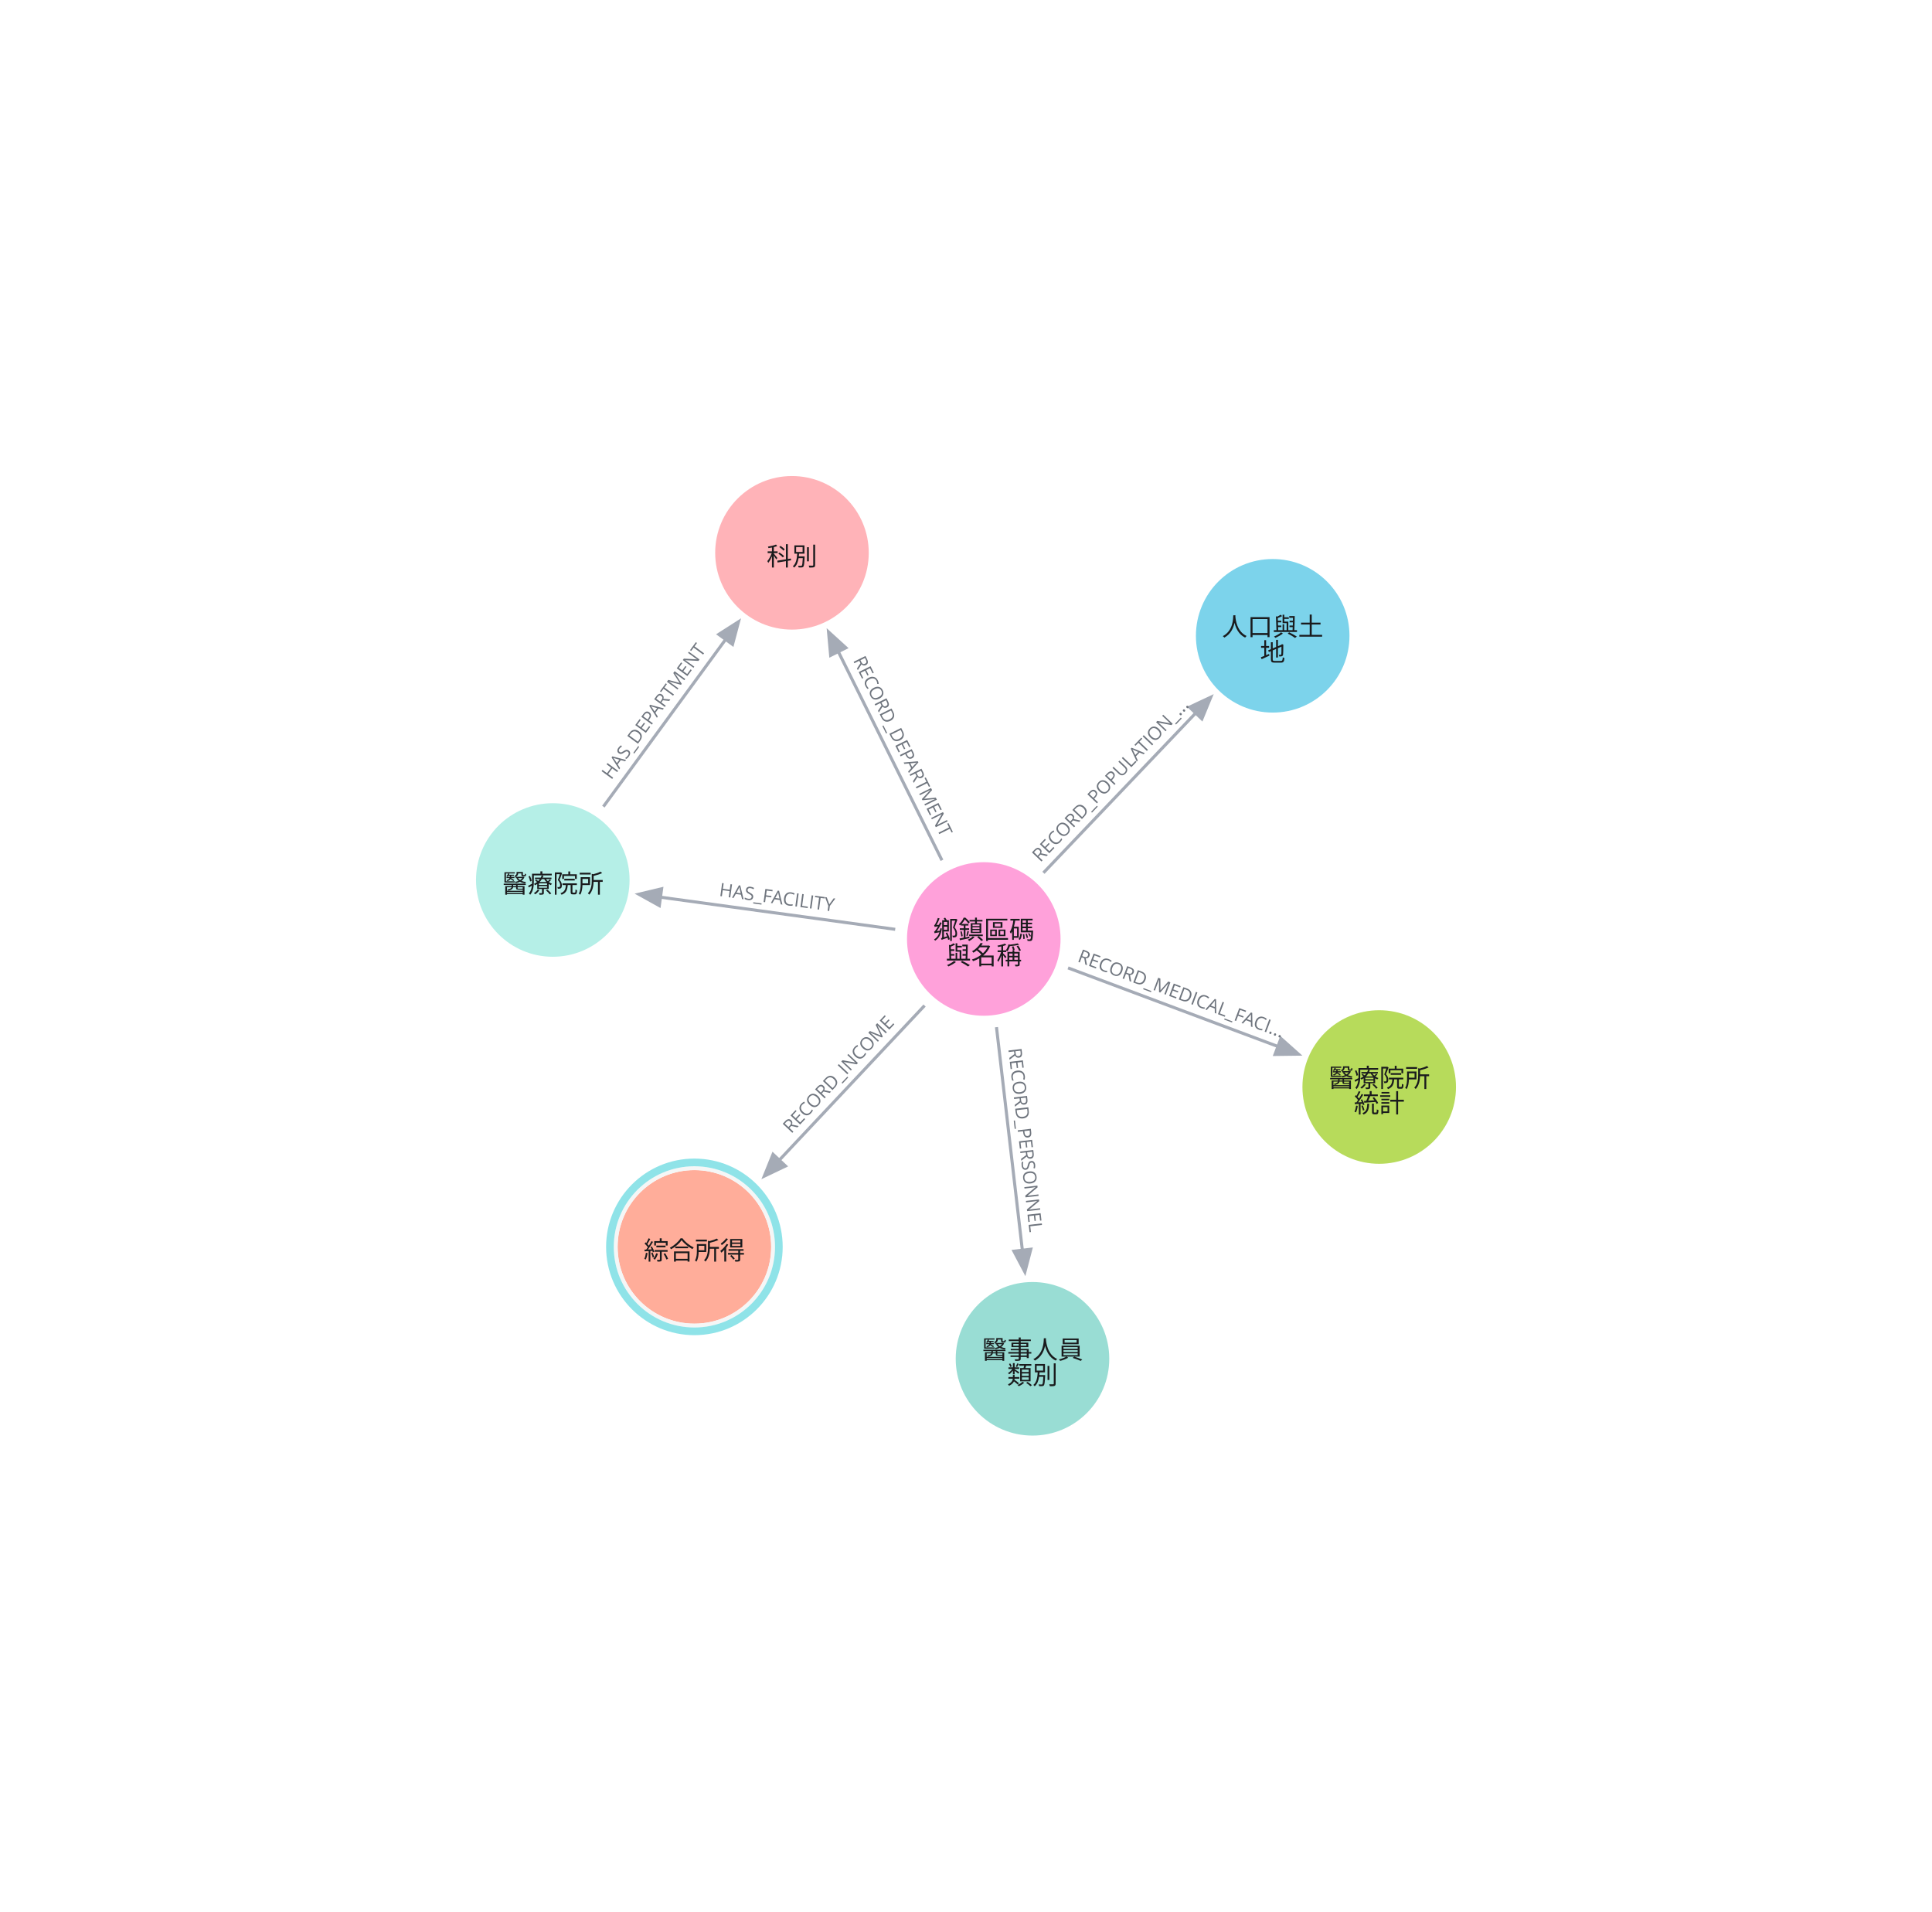
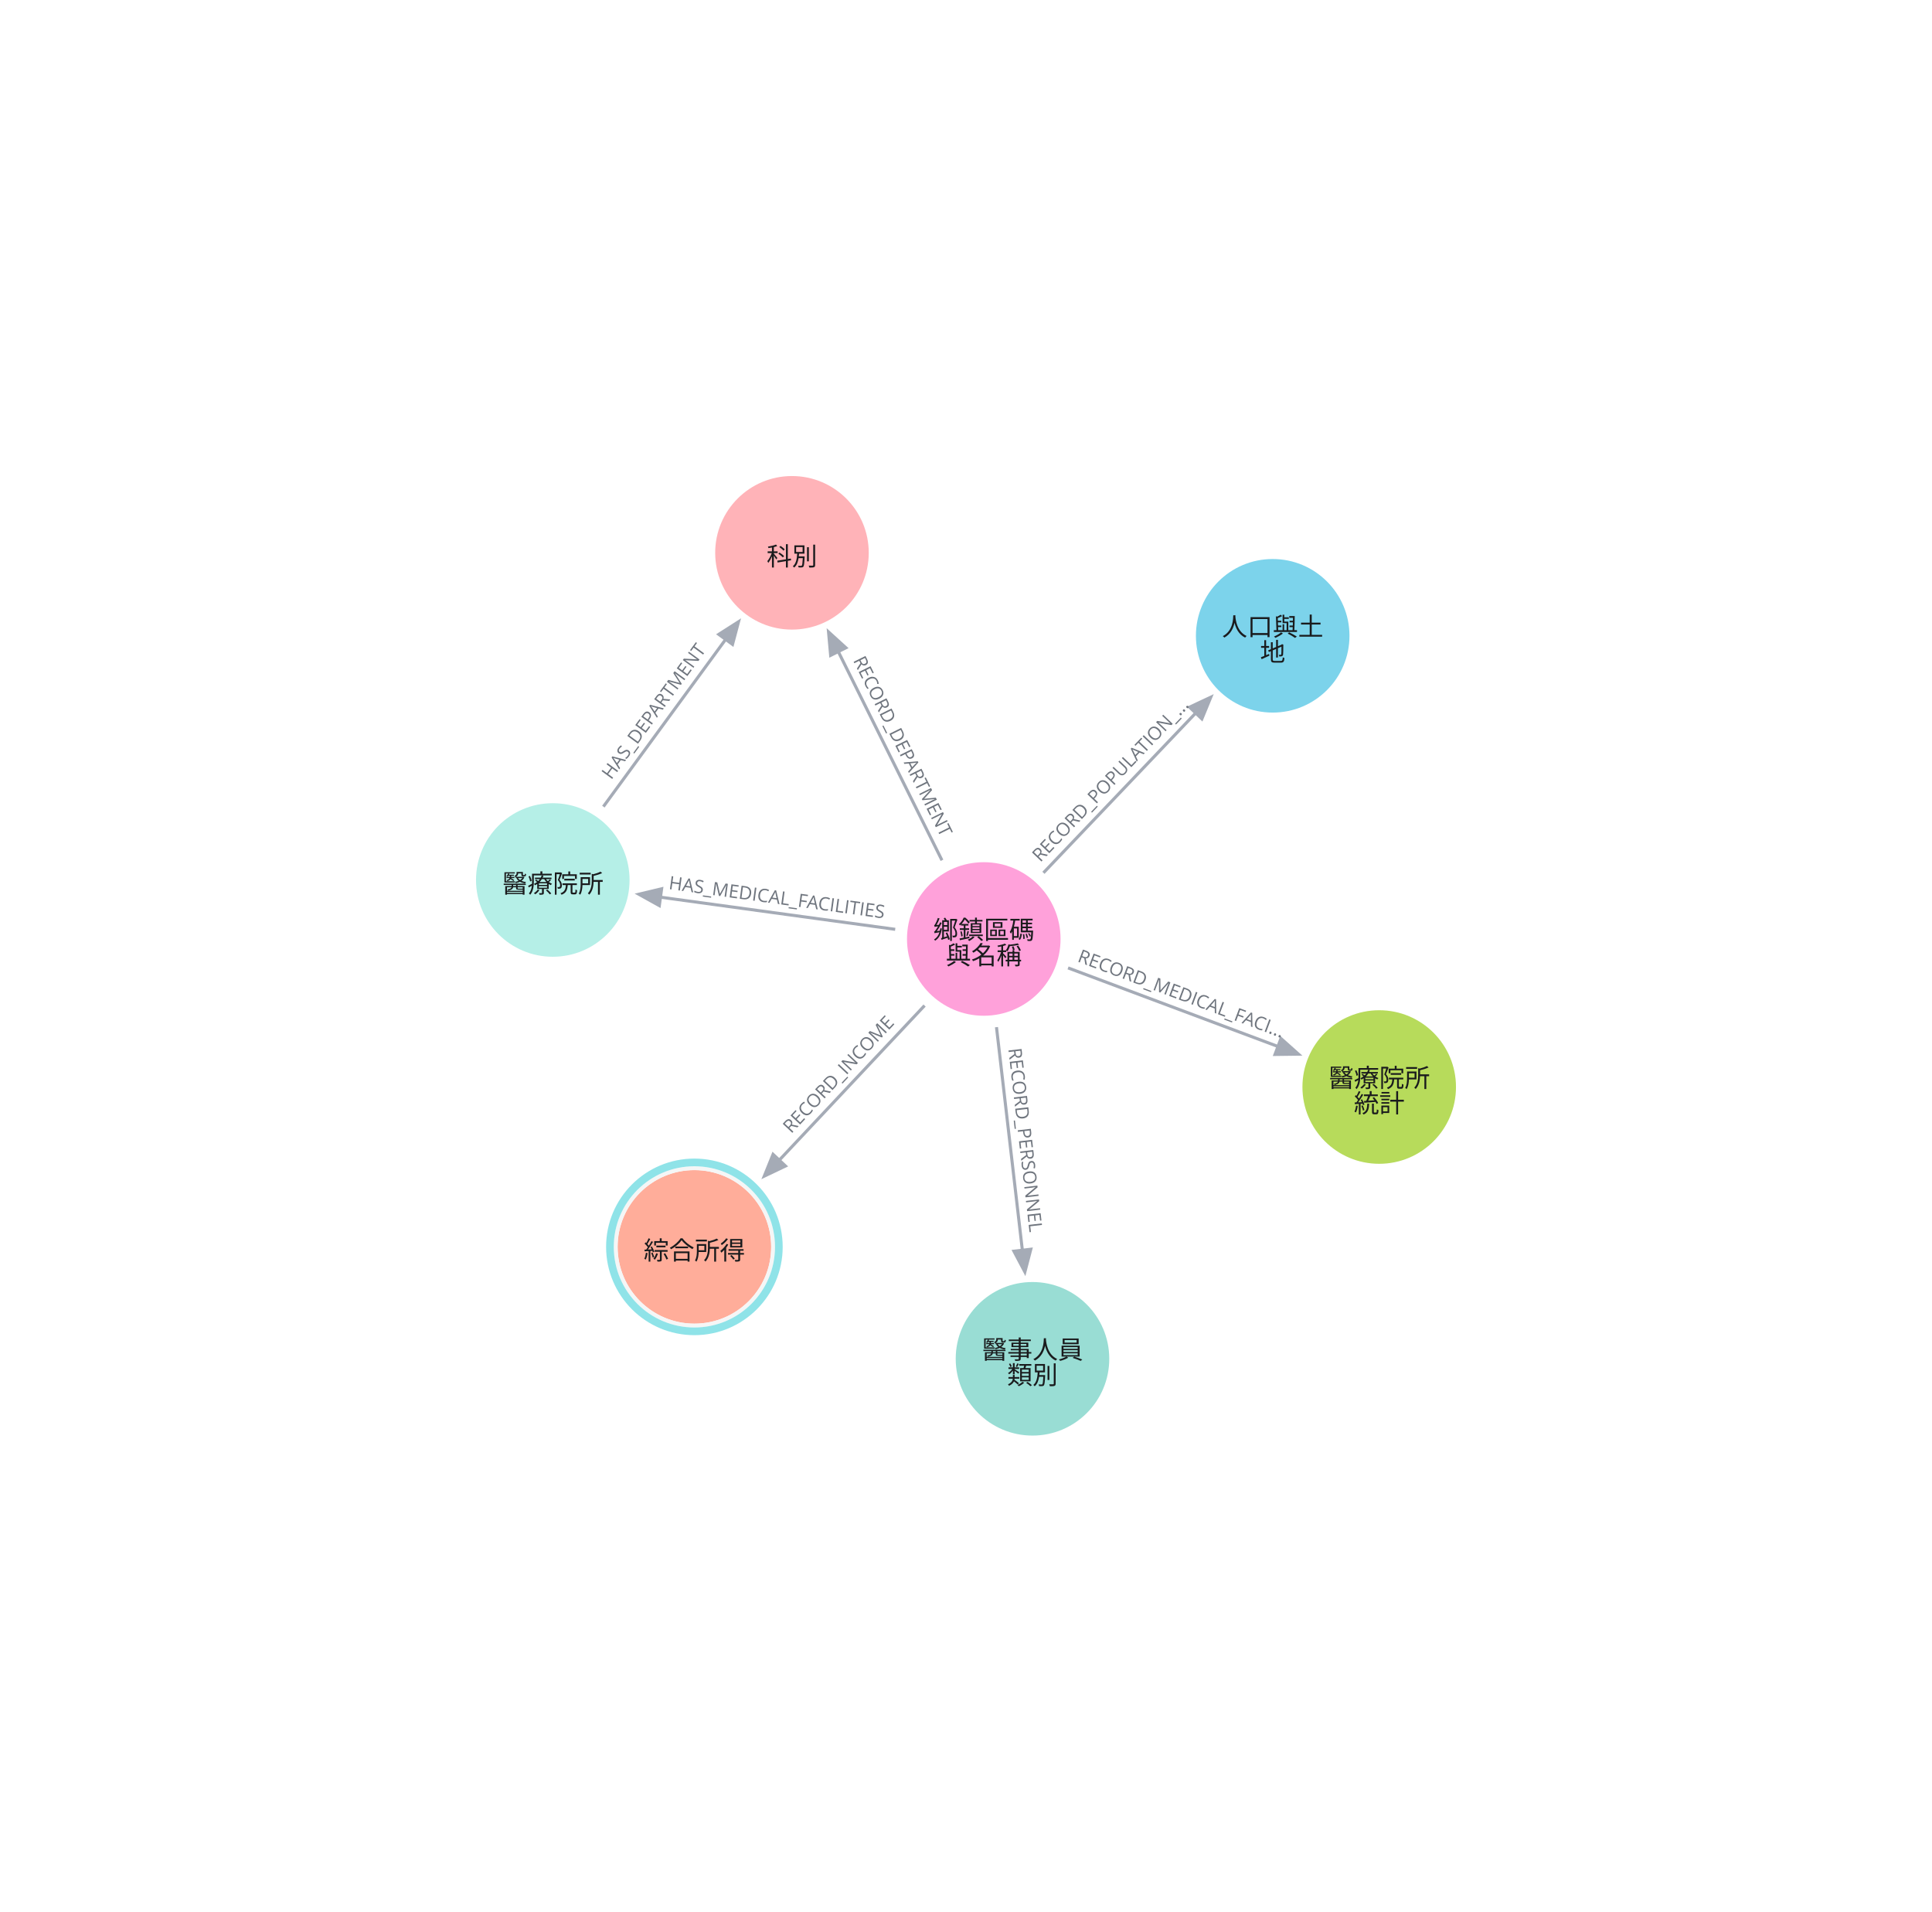
<svg xmlns="http://www.w3.org/2000/svg" width="786.372" height="778.038" style="background: rgba(0, 0, 0, 0);">
  <rect width="100%" height="100%" fill="rgba(0,0,0,0)" />
  <g transform="translate(393.1859,389.0192) scale(1) translate(-21.31768,-23.3785)">
    <polyline points="-126.281,-37.338 -75.039,-107.427" stroke="#A5ABB6" stroke-width="1.25" fill="none" />
    <polygon points="-70.244,-113.986 -80.415,-107.486 -73.352,-102.322" fill="#A5ABB6" />
    <text x="-100.66" y="-76.132" text-anchor="middle" dominant-baseline="alphabetic" font-size="7.5" font-family="&quot;Open Sans&quot;, sans-serif" fill="#6f757eff" transform="rotate(-53.82961,-100.6602,-72.38215)">
      <tspan>HAS_DEPARTMENT</tspan>
    </text>
    <polyline points="62.854,28.298 150.637,61.162" stroke="#A5ABB6" stroke-width="1.25" fill="none" />
    <polygon points="158.247,64.011 149.245,55.969 146.177,64.164" fill="#A5ABB6" />
    <text x="106.746" y="40.98" text-anchor="middle" dominant-baseline="alphabetic" font-size="7.5" font-family="&quot;Open Sans&quot;, sans-serif" fill="#6f757eff" transform="rotate(20.52447,106.7455,44.73011)">
      <tspan>RECORD_MEDICAL_FACI...</tspan>
    </text>
    <polyline points="-7.497,12.6 -105.516,-0.815" stroke="#A5ABB6" stroke-width="1.25" fill="none" />
    <polygon points="-113.566,-1.917 -103.013,3.943 -101.826,-4.726" fill="#A5ABB6" />
    <text x="-56.506" y="2.143" text-anchor="middle" dominant-baseline="alphabetic" font-size="7.5" font-family="&quot;Open Sans&quot;, sans-serif" fill="#6f757eff" transform="rotate(7.793412,-56.50608,5.892756)">
-       <tspan>HAS_FACILITY</tspan>
+       <tspan>HAS_MEDICAL_FACILITIES</tspan>
    </text>
    <polyline points="11.532,-15.495 -31.784,-102.693" stroke="#A5ABB6" stroke-width="1.25" fill="none" />
    <polygon points="-35.399,-109.97 -34.312,-97.948 -26.476,-101.841" fill="#A5ABB6" />
    <text x="-10.126" y="-62.844" text-anchor="middle" dominant-baseline="alphabetic" font-size="7.5" font-family="&quot;Open Sans&quot;, sans-serif" fill="#6f757eff" transform="rotate(63.58414,-10.1262,-59.094)">
      <tspan>RECORD_DEPARTMENT</tspan>
    </text>
    <polyline points="33.726,52.418 44.548,145.687" stroke="#A5ABB6" stroke-width="1.25" fill="none" />
    <polygon points="45.484,153.757 48.533,142.078 39.842,143.087" fill="#A5ABB6" />
    <text x="39.137" y="95.302" text-anchor="middle" dominant-baseline="alphabetic" font-size="7.5" font-family="&quot;Open Sans&quot;, sans-serif" fill="#6f757eff" transform="rotate(83.38156,39.13658,99.0525)">
      <tspan>RECORD_PERSONNEL</tspan>
    </text>
    <polyline points="52.839,-10.406 116.537,-77.244" stroke="#A5ABB6" stroke-width="1.25" fill="none" />
    <polygon points="122.143,-83.126 111.214,-78 117.548,-71.964" fill="#A5ABB6" />
    <text x="84.688" y="-47.575" text-anchor="middle" dominant-baseline="alphabetic" font-size="7.5" font-family="&quot;Open Sans&quot;, sans-serif" fill="#6f757eff" transform="rotate(-46.37786,84.68824,-43.82514)">
      <tspan>RECORD_POPULATION_...</tspan>
    </text>
    <polyline points="4.456,43.624 -56.401,108.374" stroke="#A5ABB6" stroke-width="1.25" fill="none" />
    <polygon points="-61.966,114.294 -51.073,109.093 -57.449,103.101" fill="#A5ABB6" />
    <text x="-25.973" y="72.249" text-anchor="middle" dominant-baseline="alphabetic" font-size="7.5" font-family="&quot;Open Sans&quot;, sans-serif" fill="#6f757eff" transform="rotate(-46.7747,-25.9725,75.99913)">
      <tspan>RECORD_INCOME</tspan>
    </text>
    <g class="node" data-id="-242">
      <circle cx="48.381" cy="187.398" r="31.25" fill="#99ddd4" />
      <text x="48.381" y="187.398" text-anchor="middle" dominant-baseline="auto" font-size="10.331" font-family="&quot;Open Sans&quot;, sans-serif" fill="#1a1b1d">
        <tspan>醫事人員</tspan>
      </text>
      <text x="48.381" y="197.728" text-anchor="middle" dominant-baseline="auto" font-size="10.331" font-family="&quot;Open Sans&quot;, sans-serif" fill="#1a1b1d">
        <tspan>類別</tspan>
      </text>
    </g>
    <g class="node" data-id="-240">
      <circle cx="28.554" cy="16.525" r="31.25" fill="#ffa1da" />
      <text x="28.554" y="16.525" text-anchor="middle" dominant-baseline="auto" font-size="10.331" font-family="&quot;Open Sans&quot;, sans-serif" fill="#1a1b1d">
        <tspan>鄉鎮區碼</tspan>
      </text>
      <text x="28.554" y="26.856" text-anchor="middle" dominant-baseline="auto" font-size="10.331" font-family="&quot;Open Sans&quot;, sans-serif" fill="#1a1b1d">
        <tspan>與名稱</tspan>
      </text>
    </g>
    <g class="node" data-id="-245">
      <circle cx="189.504" cy="76.78" r="31.25" fill="#b7db5b" />
      <text x="189.504" y="76.78" text-anchor="middle" dominant-baseline="auto" font-size="10.331" font-family="&quot;Open Sans&quot;, sans-serif" fill="#1a1b1d">
        <tspan>醫療院所</tspan>
      </text>
      <text x="189.504" y="87.111" text-anchor="middle" dominant-baseline="auto" font-size="10.331" font-family="&quot;Open Sans&quot;, sans-serif" fill="#1a1b1d">
        <tspan>統計</tspan>
      </text>
    </g>
    <g class="node" data-id="-243">
      <circle cx="146.151" cy="-106.868" r="31.25" fill="#7cd3eb" />
      <text x="146.151" y="-106.868" text-anchor="middle" dominant-baseline="auto" font-size="10.331" font-family="&quot;Open Sans&quot;, sans-serif" fill="#1a1b1d">
        <tspan>人口與土</tspan>
      </text>
      <text x="146.151" y="-96.537" text-anchor="middle" dominant-baseline="auto" font-size="10.331" font-family="&quot;Open Sans&quot;, sans-serif" fill="#1a1b1d">
        <tspan>地</tspan>
      </text>
    </g>
    <g class="node" data-id="-241">
      <circle cx="-49.518" cy="-140.641" r="31.25" fill="#ffb3b8" />
      <text x="-49.518" y="-135.475" text-anchor="middle" dominant-baseline="auto" font-size="10.331" font-family="&quot;Open Sans&quot;, sans-serif" fill="#1a1b1d">
        <tspan>科別</tspan>
      </text>
    </g>
    <g class="node" data-id="-246">
      <circle cx="-146.868" cy="-7.484" r="31.25" fill="#b5efe7" />
      <text x="-146.868" y="-2.319" text-anchor="middle" dominant-baseline="auto" font-size="10.331" font-family="&quot;Open Sans&quot;, sans-serif" fill="#1a1b1d">
        <tspan>醫療院所</tspan>
      </text>
    </g>
    <g class="node" data-id="-244">
      <circle cx="-89.233" cy="141.845" r="31.25" fill="#ffad9a" />
      <circle cx="-89.233" cy="141.845" r="32.031" fill="none" stroke="#f5f6f6ff" stroke-width="1.562" />
      <circle cx="-89.233" cy="141.845" r="34.375" fill="none" stroke="#8FE3E8" stroke-width="3.125" />
      <text x="-89.233" y="147.011" text-anchor="middle" dominant-baseline="auto" font-size="10.331" font-family="&quot;Open Sans&quot;, sans-serif" fill="#1a1b1d">
        <tspan>綜合所得</tspan>
      </text>
    </g>
  </g>
</svg>
